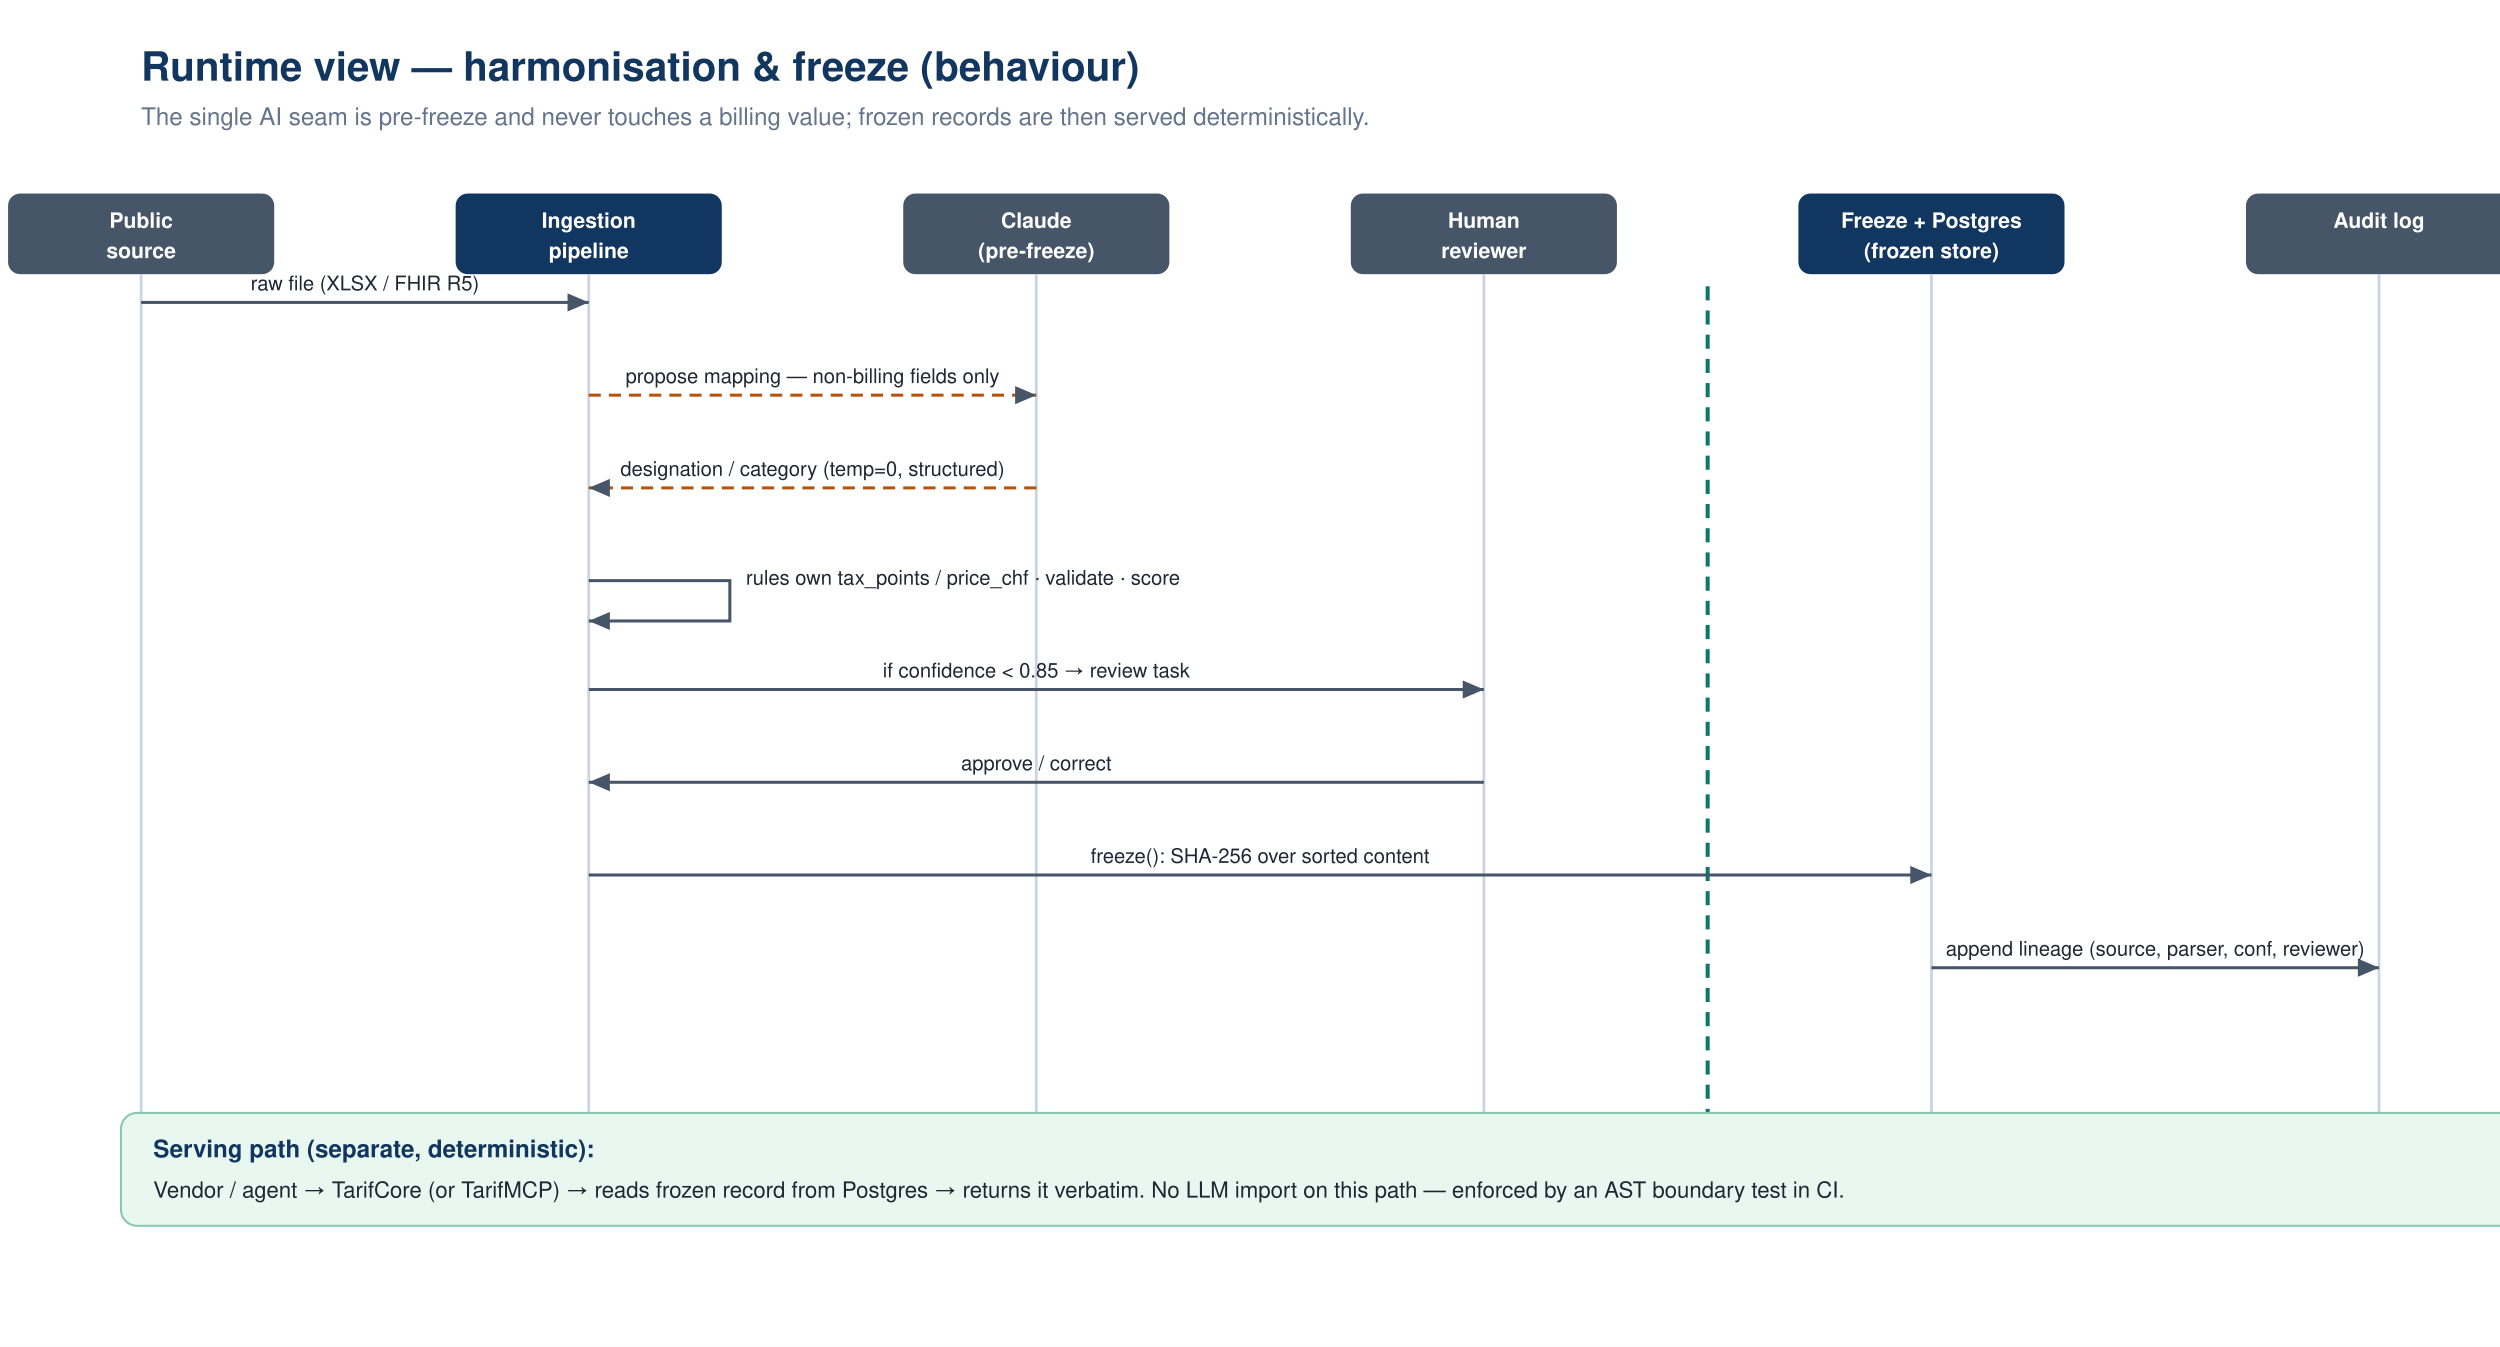
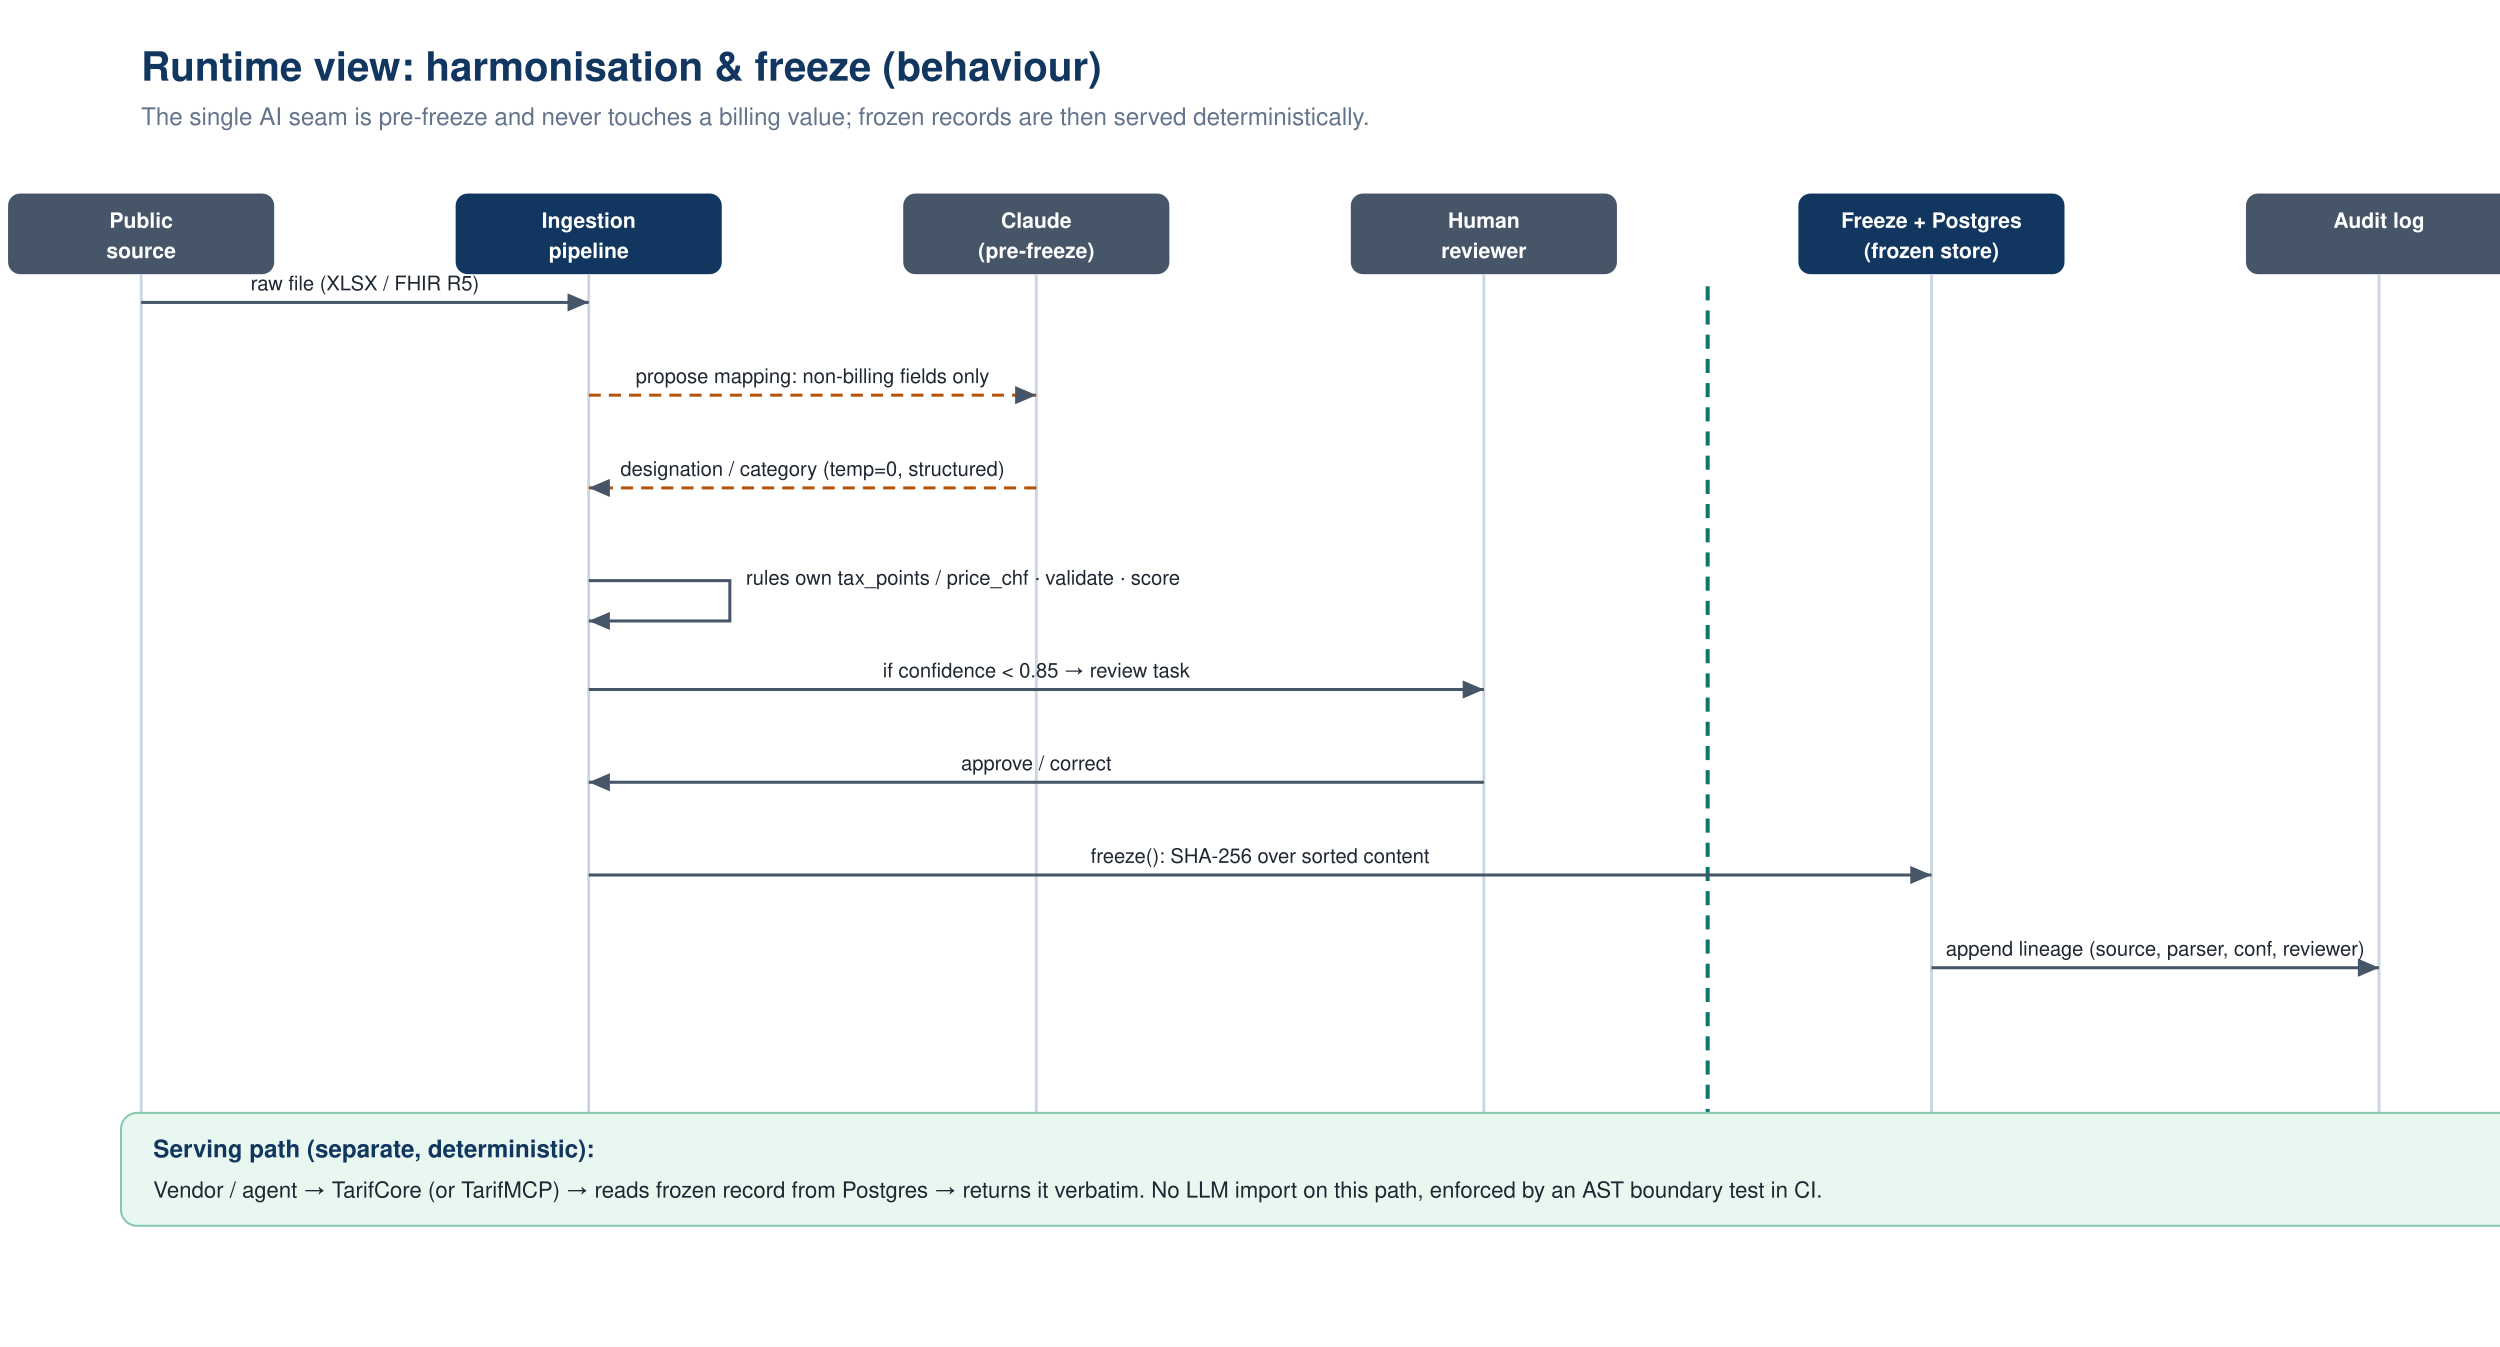
<svg xmlns="http://www.w3.org/2000/svg" viewBox="0 0 1240 668" font-family="Helvetica, Arial, sans-serif">
  <rect x="0" y="0" width="1240" height="668" fill="white" />
-   <text x="70" y="40" font-size="20" font-weight="bold" fill="#11365f">Runtime view — harmonisation &amp; freeze (behaviour)</text>
+   <text x="70" y="40" font-size="20" font-weight="bold" fill="#11365f">Runtime view: harmonisation &amp; freeze (behaviour)</text>
  <text x="70" y="62" font-size="12" fill="#64748b">The single AI seam is pre-freeze and never touches a billing value; frozen records are then served deterministically.</text>
  <defs>
    <marker id="ah" markerWidth="9" markerHeight="9" refX="7" refY="3" orient="auto">
      <path d="M0,0 L7,3 L0,6 Z" fill="#475569" />
    </marker>
  </defs>
  <rect x="4.0" y="96" width="132" height="40" rx="6" fill="#475569" />
  <text x="70.0" y="113" font-size="10.5" font-weight="bold" fill="white" text-anchor="middle">Public</text>
  <text x="70.0" y="128" font-size="10.5" font-weight="bold" fill="white" text-anchor="middle">source</text>
  <line x1="70.0" y1="136" x2="70.0" y2="608" stroke="#cbd5e1" stroke-width="1.4" />
  <rect x="226.0" y="96" width="132" height="40" rx="6" fill="#11365f" />
  <text x="292.0" y="113" font-size="10.5" font-weight="bold" fill="white" text-anchor="middle">Ingestion</text>
  <text x="292.0" y="128" font-size="10.5" font-weight="bold" fill="white" text-anchor="middle">pipeline</text>
  <line x1="292.0" y1="136" x2="292.0" y2="608" stroke="#cbd5e1" stroke-width="1.4" />
  <rect x="448.0" y="96" width="132" height="40" rx="6" fill="#475569" />
  <text x="514.0" y="113" font-size="10.5" font-weight="bold" fill="white" text-anchor="middle">Claude</text>
  <text x="514.0" y="128" font-size="10.5" font-weight="bold" fill="white" text-anchor="middle">(pre-freeze)</text>
  <line x1="514.0" y1="136" x2="514.0" y2="608" stroke="#cbd5e1" stroke-width="1.4" />
  <rect x="670.0" y="96" width="132" height="40" rx="6" fill="#475569" />
  <text x="736.0" y="113" font-size="10.5" font-weight="bold" fill="white" text-anchor="middle">Human</text>
  <text x="736.0" y="128" font-size="10.5" font-weight="bold" fill="white" text-anchor="middle">reviewer</text>
  <line x1="736.0" y1="136" x2="736.0" y2="608" stroke="#cbd5e1" stroke-width="1.4" />
  <rect x="892.0" y="96" width="132" height="40" rx="6" fill="#11365f" />
  <text x="958.0" y="113" font-size="10.5" font-weight="bold" fill="white" text-anchor="middle">Freeze + Postgres</text>
  <text x="958.0" y="128" font-size="10.5" font-weight="bold" fill="white" text-anchor="middle">(frozen store)</text>
  <line x1="958.0" y1="136" x2="958.0" y2="608" stroke="#cbd5e1" stroke-width="1.4" />
  <rect x="1114.0" y="96" width="132" height="40" rx="6" fill="#475569" />
  <text x="1180.0" y="113" font-size="10.5" font-weight="bold" fill="white" text-anchor="middle">Audit log</text>
  <line x1="1180.0" y1="136" x2="1180.0" y2="608" stroke="#cbd5e1" stroke-width="1.4" />
  <line x1="847.0" y1="142" x2="847.0" y2="608" stroke="#0f766e" stroke-width="2" stroke-dasharray="7,5" />
  <text x="841.0" y="602" font-size="11" font-weight="bold" fill="#0f766e" text-anchor="end">◀ AI allowed (pre-freeze)</text>
  <text x="853.0" y="602" font-size="11" font-weight="bold" fill="#0f766e">deterministic, no AI ▶</text>
  <line x1="70.0" y1="150" x2="292.0" y2="150" stroke="#475569" stroke-width="1.5" marker-end="url(#ah)" />
  <text x="181.0" y="144" font-size="10" fill="#1f2733" text-anchor="middle">raw file (XLSX / FHIR R5)</text>
  <line x1="292.0" y1="196" x2="514.0" y2="196" stroke="#b45309" stroke-width="1.5" stroke-dasharray="6,4" marker-end="url(#ah)" />
-   <text x="403.0" y="190" font-size="10" fill="#1f2733" text-anchor="middle">propose mapping — non-billing fields only</text>
+   <text x="403.0" y="190" font-size="10" fill="#1f2733" text-anchor="middle">propose mapping: non-billing fields only</text>
  <line x1="514.0" y1="242" x2="292.0" y2="242" stroke="#b45309" stroke-width="1.5" stroke-dasharray="6,4" marker-end="url(#ah)" />
  <text x="403.0" y="236" font-size="10" fill="#1f2733" text-anchor="middle">designation / category (temp=0, structured)</text>
  <path d="M292.0,288 h70 v20 h-70" fill="none" stroke="#475569" stroke-width="1.5" marker-end="url(#ah)" />
  <text x="370.0" y="290" font-size="10" fill="#1f2733">rules own tax_points / price_chf · validate · score</text>
  <line x1="292.0" y1="342" x2="736.0" y2="342" stroke="#475569" stroke-width="1.5" marker-end="url(#ah)" />
  <text x="514.0" y="336" font-size="10" fill="#1f2733" text-anchor="middle">if confidence &lt; 0.85 → review task</text>
  <line x1="736.0" y1="388" x2="292.0" y2="388" stroke="#475569" stroke-width="1.5" marker-end="url(#ah)" />
  <text x="514.0" y="382" font-size="10" fill="#1f2733" text-anchor="middle">approve / correct</text>
  <line x1="292.0" y1="434" x2="958.0" y2="434" stroke="#475569" stroke-width="1.5" marker-end="url(#ah)" />
  <text x="625.0" y="428" font-size="10" fill="#1f2733" text-anchor="middle">freeze(): SHA-256 over sorted content</text>
  <line x1="958.0" y1="480" x2="1180.0" y2="480" stroke="#475569" stroke-width="1.5" marker-end="url(#ah)" />
  <text x="1069.0" y="474" font-size="10" fill="#1f2733" text-anchor="middle">append lineage (source, parser, conf, reviewer)</text>
  <rect x="60" y="552" width="1260" height="56" rx="8" fill="#e9f7f1" stroke="#86c8ad" />
  <text x="76" y="574" font-size="12" font-weight="bold" fill="#11365f">Serving path (separate, deterministic):</text>
-   <text x="76" y="594" font-size="11" fill="#1f2733">Vendor / agent → TarifCore (or TarifMCP) → reads frozen record from Postgres → returns it verbatim. No LLM import on this path — enforced by an AST boundary test in CI.</text>
+   <text x="76" y="594" font-size="11" fill="#1f2733">Vendor / agent → TarifCore (or TarifMCP) → reads frozen record from Postgres → returns it verbatim. No LLM import on this path, enforced by an AST boundary test in CI.</text>
</svg>
